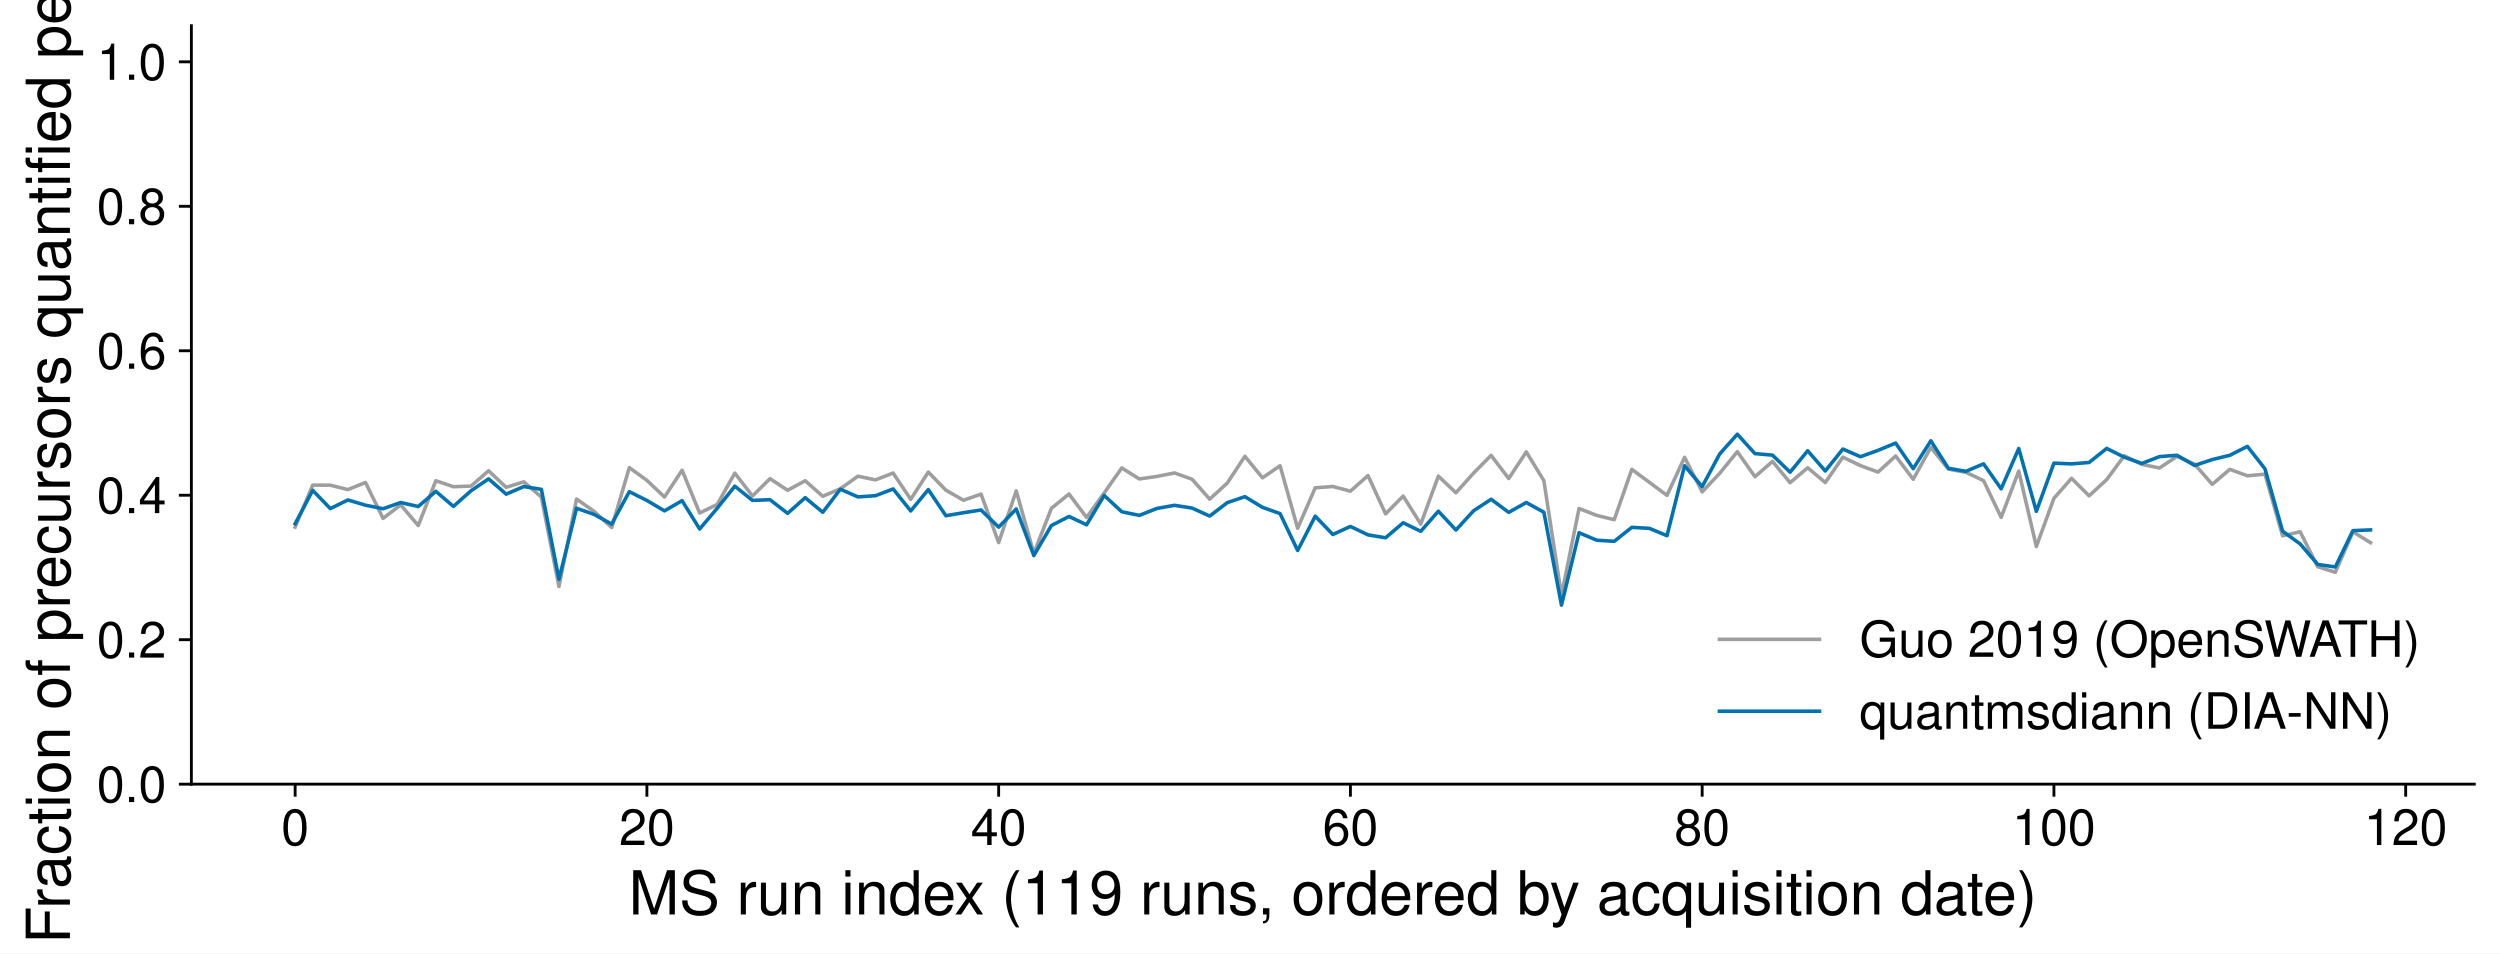
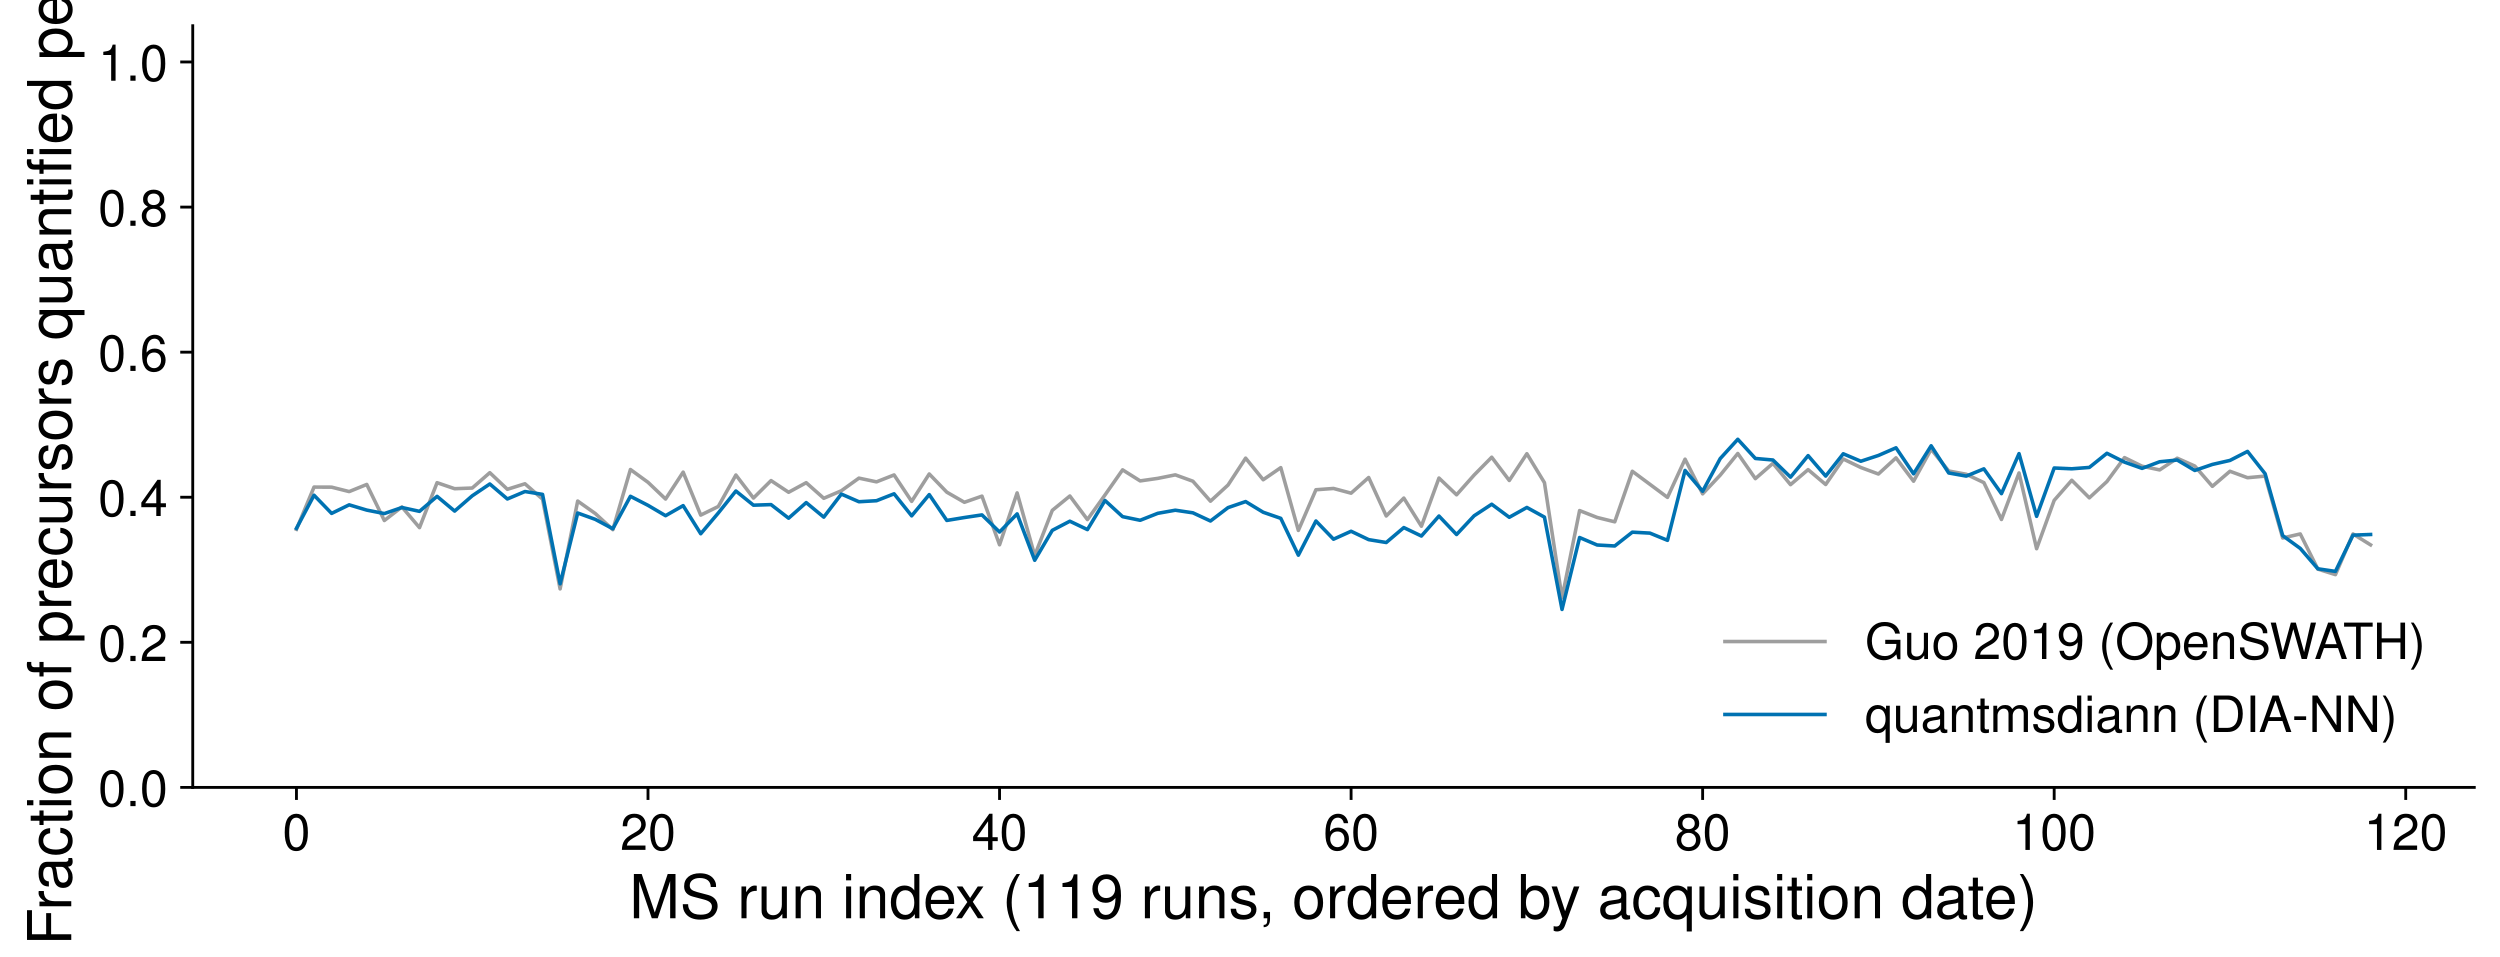
- <svg xmlns="http://www.w3.org/2000/svg" xmlns:xlink="http://www.w3.org/1999/xlink" width="699.841pt" height="266.845pt" viewBox="0 0 699.841 266.845" version="1.1">
+ <svg xmlns="http://www.w3.org/2000/svg" xmlns:xlink="http://www.w3.org/1999/xlink" width="699.803pt" height="267.884pt" viewBox="0 0 699.803 267.884" version="1.1">
  <defs>
    <style type="text/css">*{stroke-linejoin: round; stroke-linecap: butt}</style>
  </defs>
  <g id="figure_1">
    <g id="patch_1">
-       <path d="M 0 266.845  L 699.841 266.845  L 699.841 0  L 0 0  z " style="fill: #ffffff" />
+       <path d="M 0 267.884  L 699.803 267.884  L 699.803 0  L 0 0  z " style="fill: #ffffff" />
    </g>
    <g id="axes_1">
      <g id="patch_2">
-         <path d="M 53.571 219.512  L 692.641 219.512  L 692.641 7.2  L 53.571 7.2  z " style="fill: #ffffff" />
+         <path d="M 53.953 220.411  L 692.603 220.411  L 692.603 7.2  L 53.953 7.2  z " style="fill: #ffffff" />
      </g>
      <g id="matplotlib.axis_1">
        <g id="xtick_1">
          <g id="line2d_1">
            <defs>
-               <path id="ma860325b79" d="M 0 0  L 0 3.5  " style="stroke: #000000; stroke-width: 0.8" />
+               <path id="m0c44b47401" d="M 0 0  L 0 3.5  " style="stroke: #000000; stroke-width: 0.8" />
            </defs>
            <g>
-               <use xlink:href="#ma860325b79" x="82.62" y="219.512" style="stroke: #000000; stroke-width: 0.8" />
+               <use xlink:href="#m0c44b47401" x="82.983" y="220.411" style="stroke: #000000; stroke-width: 0.8" />
            </g>
          </g>
          <g id="text_1">
-             <text style="font-size: 14px; font-family: 'Helvetica', 'Arial', 'DejaVu Sans', sans-serif; text-anchor: middle" x="82.62" y="236.555" transform="rotate(-0 82.61957 236.5553)">0</text>
+             <text style="font-size: 14px; font-family: 'Helvetica', 'Arial', 'DejaVu Sans', sans-serif; text-anchor: middle" x="82.983" y="237.911" transform="rotate(-0 82.98298 237.9111)">0</text>
          </g>
        </g>
        <g id="xtick_2">
          <g id="line2d_2">
            <g>
-               <use xlink:href="#ma860325b79" x="181.09" y="219.512" style="stroke: #000000; stroke-width: 0.8" />
+               <use xlink:href="#m0c44b47401" x="181.388" y="220.411" style="stroke: #000000; stroke-width: 0.8" />
            </g>
          </g>
          <g id="text_2">
-             <text style="font-size: 14px; font-family: 'Helvetica', 'Arial', 'DejaVu Sans', sans-serif; text-anchor: middle" x="181.09" y="236.555" transform="rotate(-0 181.0895 236.5553)">20</text>
+             <text style="font-size: 14px; font-family: 'Helvetica', 'Arial', 'DejaVu Sans', sans-serif; text-anchor: middle" x="181.388" y="237.911" transform="rotate(-0 181.3882 237.9111)">20</text>
          </g>
        </g>
        <g id="xtick_3">
          <g id="line2d_3">
            <g>
-               <use xlink:href="#ma860325b79" x="279.559" y="219.512" style="stroke: #000000; stroke-width: 0.8" />
+               <use xlink:href="#m0c44b47401" x="279.793" y="220.411" style="stroke: #000000; stroke-width: 0.8" />
            </g>
          </g>
          <g id="text_3">
-             <text style="font-size: 14px; font-family: 'Helvetica', 'Arial', 'DejaVu Sans', sans-serif; text-anchor: middle" x="279.559" y="236.555" transform="rotate(-0 279.5595 236.5553)">40</text>
+             <text style="font-size: 14px; font-family: 'Helvetica', 'Arial', 'DejaVu Sans', sans-serif; text-anchor: middle" x="279.793" y="237.911" transform="rotate(-0 279.7935 237.9111)">40</text>
          </g>
        </g>
        <g id="xtick_4">
          <g id="line2d_4">
            <g>
-               <use xlink:href="#ma860325b79" x="378.029" y="219.512" style="stroke: #000000; stroke-width: 0.8" />
+               <use xlink:href="#m0c44b47401" x="378.199" y="220.411" style="stroke: #000000; stroke-width: 0.8" />
            </g>
          </g>
          <g id="text_4">
-             <text style="font-size: 14px; font-family: 'Helvetica', 'Arial', 'DejaVu Sans', sans-serif; text-anchor: middle" x="378.029" y="236.555" transform="rotate(-0 378.0294 236.5553)">60</text>
+             <text style="font-size: 14px; font-family: 'Helvetica', 'Arial', 'DejaVu Sans', sans-serif; text-anchor: middle" x="378.199" y="237.911" transform="rotate(-0 378.1987 237.9111)">60</text>
          </g>
        </g>
        <g id="xtick_5">
          <g id="line2d_5">
            <g>
-               <use xlink:href="#ma860325b79" x="476.499" y="219.512" style="stroke: #000000; stroke-width: 0.8" />
+               <use xlink:href="#m0c44b47401" x="476.604" y="220.411" style="stroke: #000000; stroke-width: 0.8" />
            </g>
          </g>
          <g id="text_5">
-             <text style="font-size: 14px; font-family: 'Helvetica', 'Arial', 'DejaVu Sans', sans-serif; text-anchor: middle" x="476.499" y="236.555" transform="rotate(-0 476.4994 236.5553)">80</text>
+             <text style="font-size: 14px; font-family: 'Helvetica', 'Arial', 'DejaVu Sans', sans-serif; text-anchor: middle" x="476.604" y="237.911" transform="rotate(-0 476.6039 237.9111)">80</text>
          </g>
        </g>
        <g id="xtick_6">
          <g id="line2d_6">
            <g>
-               <use xlink:href="#ma860325b79" x="574.969" y="219.512" style="stroke: #000000; stroke-width: 0.8" />
+               <use xlink:href="#m0c44b47401" x="575.009" y="220.411" style="stroke: #000000; stroke-width: 0.8" />
            </g>
          </g>
          <g id="text_6">
-             <text style="font-size: 14px; font-family: 'Helvetica', 'Arial', 'DejaVu Sans', sans-serif; text-anchor: middle" x="574.969" y="236.555" transform="rotate(-0 574.9693 236.5553)">100</text>
+             <text style="font-size: 14px; font-family: 'Helvetica', 'Arial', 'DejaVu Sans', sans-serif; text-anchor: middle" x="575.009" y="237.911" transform="rotate(-0 575.0092 237.9111)">100</text>
          </g>
        </g>
        <g id="xtick_7">
          <g id="line2d_7">
            <g>
-               <use xlink:href="#ma860325b79" x="673.439" y="219.512" style="stroke: #000000; stroke-width: 0.8" />
+               <use xlink:href="#m0c44b47401" x="673.414" y="220.411" style="stroke: #000000; stroke-width: 0.8" />
            </g>
          </g>
          <g id="text_7">
-             <text style="font-size: 14px; font-family: 'Helvetica', 'Arial', 'DejaVu Sans', sans-serif; text-anchor: middle" x="673.439" y="236.555" transform="rotate(-0 673.4393 236.5553)">120</text>
+             <text style="font-size: 14px; font-family: 'Helvetica', 'Arial', 'DejaVu Sans', sans-serif; text-anchor: middle" x="673.414" y="237.911" transform="rotate(-0 673.4144 237.9111)">120</text>
          </g>
        </g>
        <g id="text_8">
-           <text style="font-size: 17px; font-family: 'Helvetica', 'Arial', 'DejaVu Sans', sans-serif; text-anchor: middle" x="373.106" y="256" transform="rotate(-0 373.1059 256.0003)">MS run index (119 runs, ordered by acquisition date)</text>
+           <text style="font-size: 17px; font-family: 'Helvetica', 'Arial', 'DejaVu Sans', sans-serif; text-anchor: middle" x="373.278" y="257.04" transform="rotate(-0 373.2784 257.04)">MS run index (119 runs, ordered by acquisition date)</text>
        </g>
      </g>
      <g id="matplotlib.axis_2">
        <g id="ytick_1">
          <g id="line2d_8">
            <defs>
-               <path id="m981cb5f627" d="M 0 0  L -3.5 0  " style="stroke: #000000; stroke-width: 0.8" />
+               <path id="m05ac8b0666" d="M 0 0  L -3.5 0  " style="stroke: #000000; stroke-width: 0.8" />
            </defs>
            <g>
-               <use xlink:href="#m981cb5f627" x="53.571" y="219.512" style="stroke: #000000; stroke-width: 0.8" />
+               <use xlink:href="#m05ac8b0666" x="53.953" y="220.411" style="stroke: #000000; stroke-width: 0.8" />
            </g>
          </g>
          <g id="text_9">
-             <text style="font-size: 14px; font-family: 'Helvetica', 'Arial', 'DejaVu Sans', sans-serif; text-anchor: end" x="46.571" y="224.534" transform="rotate(-0 46.57094 224.5339)">0.0</text>
+             <text style="font-size: 14px; font-family: 'Helvetica', 'Arial', 'DejaVu Sans', sans-serif; text-anchor: end" x="46.953" y="225.661" transform="rotate(-0 46.95344 225.6611)">0.0</text>
          </g>
        </g>
        <g id="ytick_2">
          <g id="line2d_9">
            <g>
-               <use xlink:href="#m981cb5f627" x="53.571" y="179.072" style="stroke: #000000; stroke-width: 0.8" />
+               <use xlink:href="#m05ac8b0666" x="53.953" y="179.799" style="stroke: #000000; stroke-width: 0.8" />
            </g>
          </g>
          <g id="text_10">
-             <text style="font-size: 14px; font-family: 'Helvetica', 'Arial', 'DejaVu Sans', sans-serif; text-anchor: end" x="46.571" y="184.093" transform="rotate(-0 46.57094 184.0934)">0.2</text>
+             <text style="font-size: 14px; font-family: 'Helvetica', 'Arial', 'DejaVu Sans', sans-serif; text-anchor: end" x="46.953" y="185.049" transform="rotate(-0 46.95344 185.0495)">0.2</text>
          </g>
        </g>
        <g id="ytick_3">
          <g id="line2d_10">
            <g>
-               <use xlink:href="#m981cb5f627" x="53.571" y="138.632" style="stroke: #000000; stroke-width: 0.8" />
+               <use xlink:href="#m05ac8b0666" x="53.953" y="139.188" style="stroke: #000000; stroke-width: 0.8" />
            </g>
          </g>
          <g id="text_11">
-             <text style="font-size: 14px; font-family: 'Helvetica', 'Arial', 'DejaVu Sans', sans-serif; text-anchor: end" x="46.571" y="143.653" transform="rotate(-0 46.57094 143.653)">0.4</text>
+             <text style="font-size: 14px; font-family: 'Helvetica', 'Arial', 'DejaVu Sans', sans-serif; text-anchor: end" x="46.953" y="144.438" transform="rotate(-0 46.95344 144.4378)">0.4</text>
          </g>
        </g>
        <g id="ytick_4">
          <g id="line2d_11">
            <g>
-               <use xlink:href="#m981cb5f627" x="53.571" y="98.191" style="stroke: #000000; stroke-width: 0.8" />
+               <use xlink:href="#m05ac8b0666" x="53.953" y="98.576" style="stroke: #000000; stroke-width: 0.8" />
            </g>
          </g>
          <g id="text_12">
-             <text style="font-size: 14px; font-family: 'Helvetica', 'Arial', 'DejaVu Sans', sans-serif; text-anchor: end" x="46.571" y="103.212" transform="rotate(-0 46.57094 103.2125)">0.6</text>
+             <text style="font-size: 14px; font-family: 'Helvetica', 'Arial', 'DejaVu Sans', sans-serif; text-anchor: end" x="46.953" y="103.826" transform="rotate(-0 46.95344 103.8262)">0.6</text>
          </g>
        </g>
        <g id="ytick_5">
          <g id="line2d_12">
            <g>
-               <use xlink:href="#m981cb5f627" x="53.571" y="57.751" style="stroke: #000000; stroke-width: 0.8" />
+               <use xlink:href="#m05ac8b0666" x="53.953" y="57.965" style="stroke: #000000; stroke-width: 0.8" />
            </g>
          </g>
          <g id="text_13">
-             <text style="font-size: 14px; font-family: 'Helvetica', 'Arial', 'DejaVu Sans', sans-serif; text-anchor: end" x="46.571" y="62.772" transform="rotate(-0 46.57094 62.772)">0.8</text>
+             <text style="font-size: 14px; font-family: 'Helvetica', 'Arial', 'DejaVu Sans', sans-serif; text-anchor: end" x="46.953" y="63.215" transform="rotate(-0 46.95344 63.21455)">0.8</text>
          </g>
        </g>
        <g id="ytick_6">
          <g id="line2d_13">
            <g>
-               <use xlink:href="#m981cb5f627" x="53.571" y="17.31" style="stroke: #000000; stroke-width: 0.8" />
+               <use xlink:href="#m05ac8b0666" x="53.953" y="17.353" style="stroke: #000000; stroke-width: 0.8" />
            </g>
          </g>
          <g id="text_14">
-             <text style="font-size: 14px; font-family: 'Helvetica', 'Arial', 'DejaVu Sans', sans-serif; text-anchor: end" x="46.571" y="22.332" transform="rotate(-0 46.57094 22.33152)">1.0</text>
+             <text style="font-size: 14px; font-family: 'Helvetica', 'Arial', 'DejaVu Sans', sans-serif; text-anchor: end" x="46.953" y="22.603" transform="rotate(-0 46.95344 22.60291)">1.0</text>
          </g>
        </g>
        <g id="text_15">
-           <text style="font-size: 17px; font-family: 'Helvetica', 'Arial', 'DejaVu Sans', sans-serif; text-anchor: middle" x="19.567" y="113.356" transform="rotate(-90 19.5675 113.3563)">Fraction of precursors quantified per run</text>
+           <text style="font-size: 17px; font-family: 'Helvetica', 'Arial', 'DejaVu Sans', sans-serif; text-anchor: middle" x="19.95" y="113.806" transform="rotate(-90 19.95 113.8055)">Fraction of precursors quantified per run</text>
        </g>
      </g>
      <g id="line2d_14">
-         <path d="M 82.62 147.567  L 87.543 135.8  L 92.467 135.821  L 97.39 137.054  L 102.314 135.069  L 107.237 145.117  L 112.161 141.339  L 117.084 147.103  L 122.008 134.575  L 126.931 136.251  L 131.855 136.068  L 136.778 131.787  L 141.702 136.419  L 146.625 134.88  L 151.549 139.157  L 156.472 164.178  L 161.396 139.696  L 166.319 143.165  L 171.243 147.667  L 176.166 130.905  L 181.09 134.467  L 186.013 139.127  L 190.937 131.637  L 195.86 143.608  L 200.784 141.209  L 205.707 132.439  L 210.631 138.856  L 215.554 133.994  L 220.478 137.246  L 225.401 134.579  L 230.325 138.927  L 235.248 136.824  L 240.172 133.305  L 245.095 134.341  L 250.018 132.418  L 254.942 139.779  L 259.865 132.147  L 264.789 137.221  L 269.712 140.039  L 274.636 138.325  L 279.559 151.885  L 284.483 137.426  L 289.406 154.886  L 294.33 142.292  L 299.253 138.287  L 304.177 144.858  L 309.1 137.995  L 314.024 130.997  L 318.947 134.078  L 323.871 133.376  L 328.794 132.393  L 333.718 134.166  L 338.641 139.733  L 343.565 135.223  L 348.488 127.737  L 353.412 133.752  L 358.335 130.383  L 363.259 147.876  L 368.182 136.544  L 373.106 136.185  L 378.029 137.497  L 382.953 133.133  L 387.876 143.851  L 392.8 138.868  L 397.723 146.71  L 402.647 133.284  L 407.57 137.949  L 412.494 132.444  L 417.417 127.478  L 422.341 133.957  L 427.264 126.504  L 432.188 134.567  L 437.111 166.686  L 442.035 142.35  L 446.958 144.273  L 451.882 145.481  L 456.805 131.394  L 461.729 135.027  L 466.652 138.672  L 471.576 128.029  L 476.499 137.681  L 481.423 132.477  L 486.346 126.437  L 491.27 133.447  L 496.193 129.179  L 501.117 135.123  L 506.04 130.939  L 510.964 135.081  L 515.887 127.975  L 520.811 130.341  L 525.734 132.155  L 530.658 127.653  L 535.581 134.161  L 540.505 125.258  L 545.428 131.319  L 550.352 132.226  L 555.275 134.554  L 560.199 144.829  L 565.122 131.867  L 570.046 152.976  L 574.969 139.499  L 579.893 133.902  L 584.816 138.797  L 589.74 134.258  L 594.663 127.586  L 599.587 129.986  L 604.51 131.014  L 609.434 127.754  L 614.357 129.936  L 619.281 135.591  L 624.204 131.39  L 629.128 133.188  L 634.051 132.74  L 638.975 149.991  L 643.898 148.862  L 648.822 158.665  L 653.745 160.203  L 658.669 148.871  L 663.592 151.91  " clip-path="url(#pf3de43b658)" style="fill: none; stroke: #9e9e9e; stroke-linecap: square" />
+         <path d="M 82.983 148.161  L 87.903 136.344  L 92.824 136.365  L 97.744 137.604  L 102.664 135.61  L 107.584 145.701  L 112.505 141.906  L 117.425 147.695  L 122.345 135.114  L 127.265 136.798  L 132.186 136.613  L 137.106 132.315  L 142.026 136.966  L 146.946 135.421  L 151.867 139.715  L 156.787 164.842  L 161.707 140.257  L 166.627 143.741  L 171.548 148.262  L 176.468 131.429  L 181.388 135.005  L 186.308 139.686  L 191.229 132.163  L 196.149 144.186  L 201.069 141.776  L 205.99 132.969  L 210.91 139.413  L 215.83 134.531  L 220.75 137.797  L 225.671 135.119  L 230.591 139.484  L 235.511 137.373  L 240.431 133.838  L 245.352 134.879  L 250.272 132.948  L 255.192 140.341  L 260.112 132.676  L 265.033 137.772  L 269.953 140.601  L 274.873 138.88  L 279.793 152.497  L 284.714 137.977  L 289.634 155.511  L 294.554 142.863  L 299.475 138.842  L 304.395 145.441  L 309.315 138.548  L 314.235 131.521  L 319.156 134.615  L 324.076 133.91  L 328.996 132.923  L 333.916 134.703  L 338.837 140.294  L 343.757 135.765  L 348.677 128.247  L 353.597 134.287  L 358.518 130.904  L 363.438 148.471  L 368.358 137.092  L 373.278 136.731  L 378.199 138.049  L 383.119 133.666  L 388.039 144.429  L 392.959 139.425  L 397.88 147.3  L 402.8 133.817  L 407.72 138.502  L 412.641 132.974  L 417.561 127.987  L 422.481 134.493  L 427.401 127.009  L 432.322 135.106  L 437.242 167.361  L 442.162 142.922  L 447.082 144.853  L 452.003 146.066  L 456.923 131.92  L 461.843 135.568  L 466.763 139.228  L 471.684 128.541  L 476.604 138.233  L 481.524 133.007  L 486.444 126.942  L 491.365 133.981  L 496.285 129.695  L 501.205 135.664  L 506.126 131.462  L 511.046 135.622  L 515.966 128.486  L 520.886 130.862  L 525.807 132.684  L 530.727 128.163  L 535.647 134.699  L 540.567 125.758  L 545.488 131.844  L 550.408 132.755  L 555.328 135.093  L 560.248 145.411  L 565.169 132.394  L 570.089 153.593  L 575.009 140.059  L 579.929 134.439  L 584.85 139.354  L 589.77 134.795  L 594.69 128.096  L 599.61 130.505  L 604.531 131.538  L 609.451 128.264  L 614.371 130.455  L 619.292 136.134  L 624.212 131.916  L 629.132 133.721  L 634.052 133.272  L 638.973 150.595  L 643.893 149.462  L 648.813 159.306  L 653.733 160.85  L 658.654 149.47  L 663.574 152.522  " clip-path="url(#p0afad6f0eb)" style="fill: none; stroke: #9e9e9e; stroke-linecap: square" />
      </g>
      <g id="line2d_15">
-         <path d="M 82.62 146.602  L 87.543 137.262  L 92.467 142.372  L 97.39 139.956  L 102.314 141.418  L 107.237 142.412  L 112.161 140.671  L 117.084 141.793  L 122.008 137.542  L 126.931 141.758  L 131.855 137.388  L 136.778 134.054  L 141.702 138.332  L 146.625 136.202  L 151.549 136.985  L 156.472 162.155  L 161.396 142.273  L 166.319 144.013  L 171.243 146.714  L 176.166 137.63  L 181.09 140.093  L 186.013 143.009  L 190.937 140.154  L 195.86 148.087  L 200.784 142.264  L 205.707 136.096  L 210.631 140.078  L 215.554 139.889  L 220.478 143.702  L 225.401 139.326  L 230.325 143.398  L 235.248 136.945  L 240.172 139.104  L 245.095 138.764  L 250.018 136.87  L 254.942 143.026  L 259.865 137.054  L 264.789 144.371  L 269.712 143.525  L 274.636 142.768  L 279.559 147.569  L 284.483 142.479  L 289.406 155.519  L 294.33 147.106  L 299.253 144.583  L 304.177 146.901  L 309.1 138.698  L 314.024 143.263  L 318.947 144.273  L 323.871 142.328  L 328.794 141.456  L 333.718 142.23  L 338.641 144.468  L 343.565 140.707  L 348.488 139.034  L 353.412 142.02  L 358.335 143.778  L 363.259 154.098  L 368.182 144.502  L 373.106 149.623  L 378.029 147.369  L 382.953 149.728  L 387.876 150.543  L 392.8 146.344  L 397.723 148.733  L 402.647 143.103  L 407.57 148.37  L 412.494 142.997  L 417.417 139.765  L 422.341 143.43  L 427.264 140.675  L 432.188 143.391  L 437.111 169.388  L 442.035 149.129  L 446.958 151.224  L 451.882 151.535  L 456.805 147.622  L 461.729 147.908  L 466.652 149.96  L 471.576 130.38  L 476.499 136.221  L 481.423 127.057  L 486.346 121.551  L 491.27 126.977  L 496.193 127.416  L 501.117 132.181  L 506.04 126.184  L 510.964 131.845  L 515.887 125.71  L 520.811 127.841  L 525.734 126.074  L 530.658 124.036  L 535.581 131.202  L 540.505 123.394  L 545.428 131.099  L 550.352 131.935  L 555.275 129.85  L 560.199 136.835  L 565.122 125.553  L 570.046 143.141  L 574.969 129.649  L 579.893 129.855  L 584.816 129.468  L 589.74 125.526  L 594.663 127.987  L 599.587 129.738  L 604.51 127.82  L 609.434 127.454  L 614.357 130.297  L 619.281 128.649  L 624.204 127.457  L 629.128 124.965  L 634.051 131.24  L 638.975 148.69  L 643.898 152.265  L 648.822 157.998  L 653.745 158.712  L 658.669 148.548  L 663.592 148.333  " clip-path="url(#pf3de43b658)" style="fill: none; stroke: #0072b2; stroke-linecap: square" />
+         <path d="M 82.983 147.895  L 87.903 138.625  L 92.824 143.709  L 97.744 141.314  L 102.664 142.789  L 107.584 143.758  L 112.505 142.063  L 117.425 143.138  L 122.345 138.943  L 127.265 143.061  L 132.186 138.79  L 137.106 135.475  L 142.026 139.673  L 146.946 137.59  L 151.867 138.386  L 156.787 163.416  L 161.707 143.601  L 166.627 145.379  L 171.548 148.009  L 176.468 138.926  L 181.388 141.454  L 186.308 144.35  L 191.229 141.541  L 196.149 149.406  L 201.069 143.596  L 205.99 137.448  L 210.91 141.412  L 215.83 141.249  L 220.75 145.054  L 225.671 140.689  L 230.591 144.755  L 235.511 138.304  L 240.431 140.446  L 245.352 140.162  L 250.272 138.227  L 255.192 144.396  L 260.112 138.453  L 265.033 145.68  L 269.953 144.868  L 274.873 144.133  L 279.793 148.924  L 284.714 143.849  L 289.634 156.831  L 294.554 148.459  L 299.475 145.895  L 304.395 148.245  L 309.315 140.095  L 314.235 144.62  L 319.156 145.64  L 324.076 143.692  L 328.996 142.818  L 333.916 143.548  L 338.837 145.838  L 343.757 142.092  L 348.677 140.403  L 353.597 143.391  L 358.518 145.097  L 363.438 155.405  L 368.358 145.838  L 373.278 150.932  L 378.199 148.71  L 383.119 151.055  L 388.039 151.858  L 392.959 147.681  L 397.88 150.047  L 402.8 144.451  L 407.72 149.621  L 412.641 144.377  L 417.561 141.148  L 422.481 144.799  L 427.401 142.051  L 432.322 144.751  L 437.242 170.59  L 442.162 150.464  L 447.082 152.558  L 452.003 152.829  L 456.923 148.965  L 461.843 149.228  L 466.763 151.248  L 471.684 131.694  L 476.604 137.52  L 481.524 128.37  L 486.444 122.967  L 491.365 128.332  L 496.285 128.765  L 501.205 133.559  L 506.126 127.541  L 511.046 133.26  L 515.966 127.023  L 520.886 129.112  L 525.807 127.493  L 530.727 125.35  L 535.647 132.629  L 540.567 124.786  L 545.488 132.397  L 550.408 133.269  L 555.328 131.242  L 560.248 138.181  L 565.169 126.982  L 570.089 144.531  L 575.009 131.004  L 579.929 131.224  L 584.85 130.843  L 589.77 126.885  L 594.69 129.36  L 599.61 131.107  L 604.531 129.257  L 609.451 128.773  L 614.371 131.689  L 619.292 130.004  L 624.212 128.884  L 629.132 126.362  L 634.052 132.607  L 638.973 149.929  L 643.893 153.51  L 648.813 159.217  L 653.733 159.943  L 658.654 149.801  L 663.574 149.614  " clip-path="url(#p0afad6f0eb)" style="fill: none; stroke: #0072b2; stroke-linecap: square" />
      </g>
      <g id="patch_3">
-         <path d="M 53.571 219.512  L 53.571 7.2  " style="fill: none; stroke: #000000; stroke-width: 0.8; stroke-linejoin: miter; stroke-linecap: square" />
+         <path d="M 53.953 220.411  L 53.953 7.2  " style="fill: none; stroke: #000000; stroke-width: 0.8; stroke-linejoin: miter; stroke-linecap: square" />
      </g>
      <g id="patch_4">
-         <path d="M 53.571 219.512  L 692.641 219.512  " style="fill: none; stroke: #000000; stroke-width: 0.8; stroke-linejoin: miter; stroke-linecap: square" />
+         <path d="M 53.953 220.411  L 692.603 220.411  " style="fill: none; stroke: #000000; stroke-width: 0.8; stroke-linejoin: miter; stroke-linecap: square" />
      </g>
      <g id="legend_1">
        <g id="line2d_16">
-           <path d="M 481.339 178.969  L 495.339 178.969  L 509.339 178.969  " style="fill: none; stroke: #9e9e9e; stroke-linecap: square" />
+           <path d="M 482.846 179.575  L 496.846 179.575  L 510.846 179.575  " style="fill: none; stroke: #9e9e9e; stroke-linecap: square" />
        </g>
        <g id="text_16">
-           <text style="font-size: 14px; font-family: 'Helvetica', 'Arial', 'DejaVu Sans', sans-serif; text-anchor: start" x="520.539" y="183.869" transform="rotate(-0 520.5394 183.8694)">Guo 2019 (OpenSWATH)</text>
+           <text style="font-size: 14px; font-family: 'Helvetica', 'Arial', 'DejaVu Sans', sans-serif; text-anchor: start" x="522.046" y="184.475" transform="rotate(-0 522.0462 184.4748)">Guo 2019 (OpenSWATH)</text>
        </g>
        <g id="line2d_17">
-           <path d="M 481.339 199.094  L 495.339 199.094  L 509.339 199.094  " style="fill: none; stroke: #0072b2; stroke-linecap: square" />
+           <path d="M 482.846 199.993  L 496.846 199.993  L 510.846 199.993  " style="fill: none; stroke: #0072b2; stroke-linecap: square" />
        </g>
        <g id="text_17">
-           <text style="font-size: 14px; font-family: 'Helvetica', 'Arial', 'DejaVu Sans', sans-serif; text-anchor: start" x="520.539" y="203.994" transform="rotate(-0 520.5394 203.9944)">quantmsdiann (DIA-NN)</text>
+           <text style="font-size: 14px; font-family: 'Helvetica', 'Arial', 'DejaVu Sans', sans-serif; text-anchor: start" x="522.046" y="204.893" transform="rotate(-0 522.0462 204.893)">quantmsdiann (DIA-NN)</text>
        </g>
      </g>
    </g>
  </g>
  <defs>
-     <clipPath id="pf3de43b658">
-       <rect x="53.571" y="7.2" width="639.07" height="212.312" />
+     <clipPath id="p0afad6f0eb">
+       <rect x="53.953" y="7.2" width="638.65" height="213.211" />
    </clipPath>
  </defs>
</svg>
